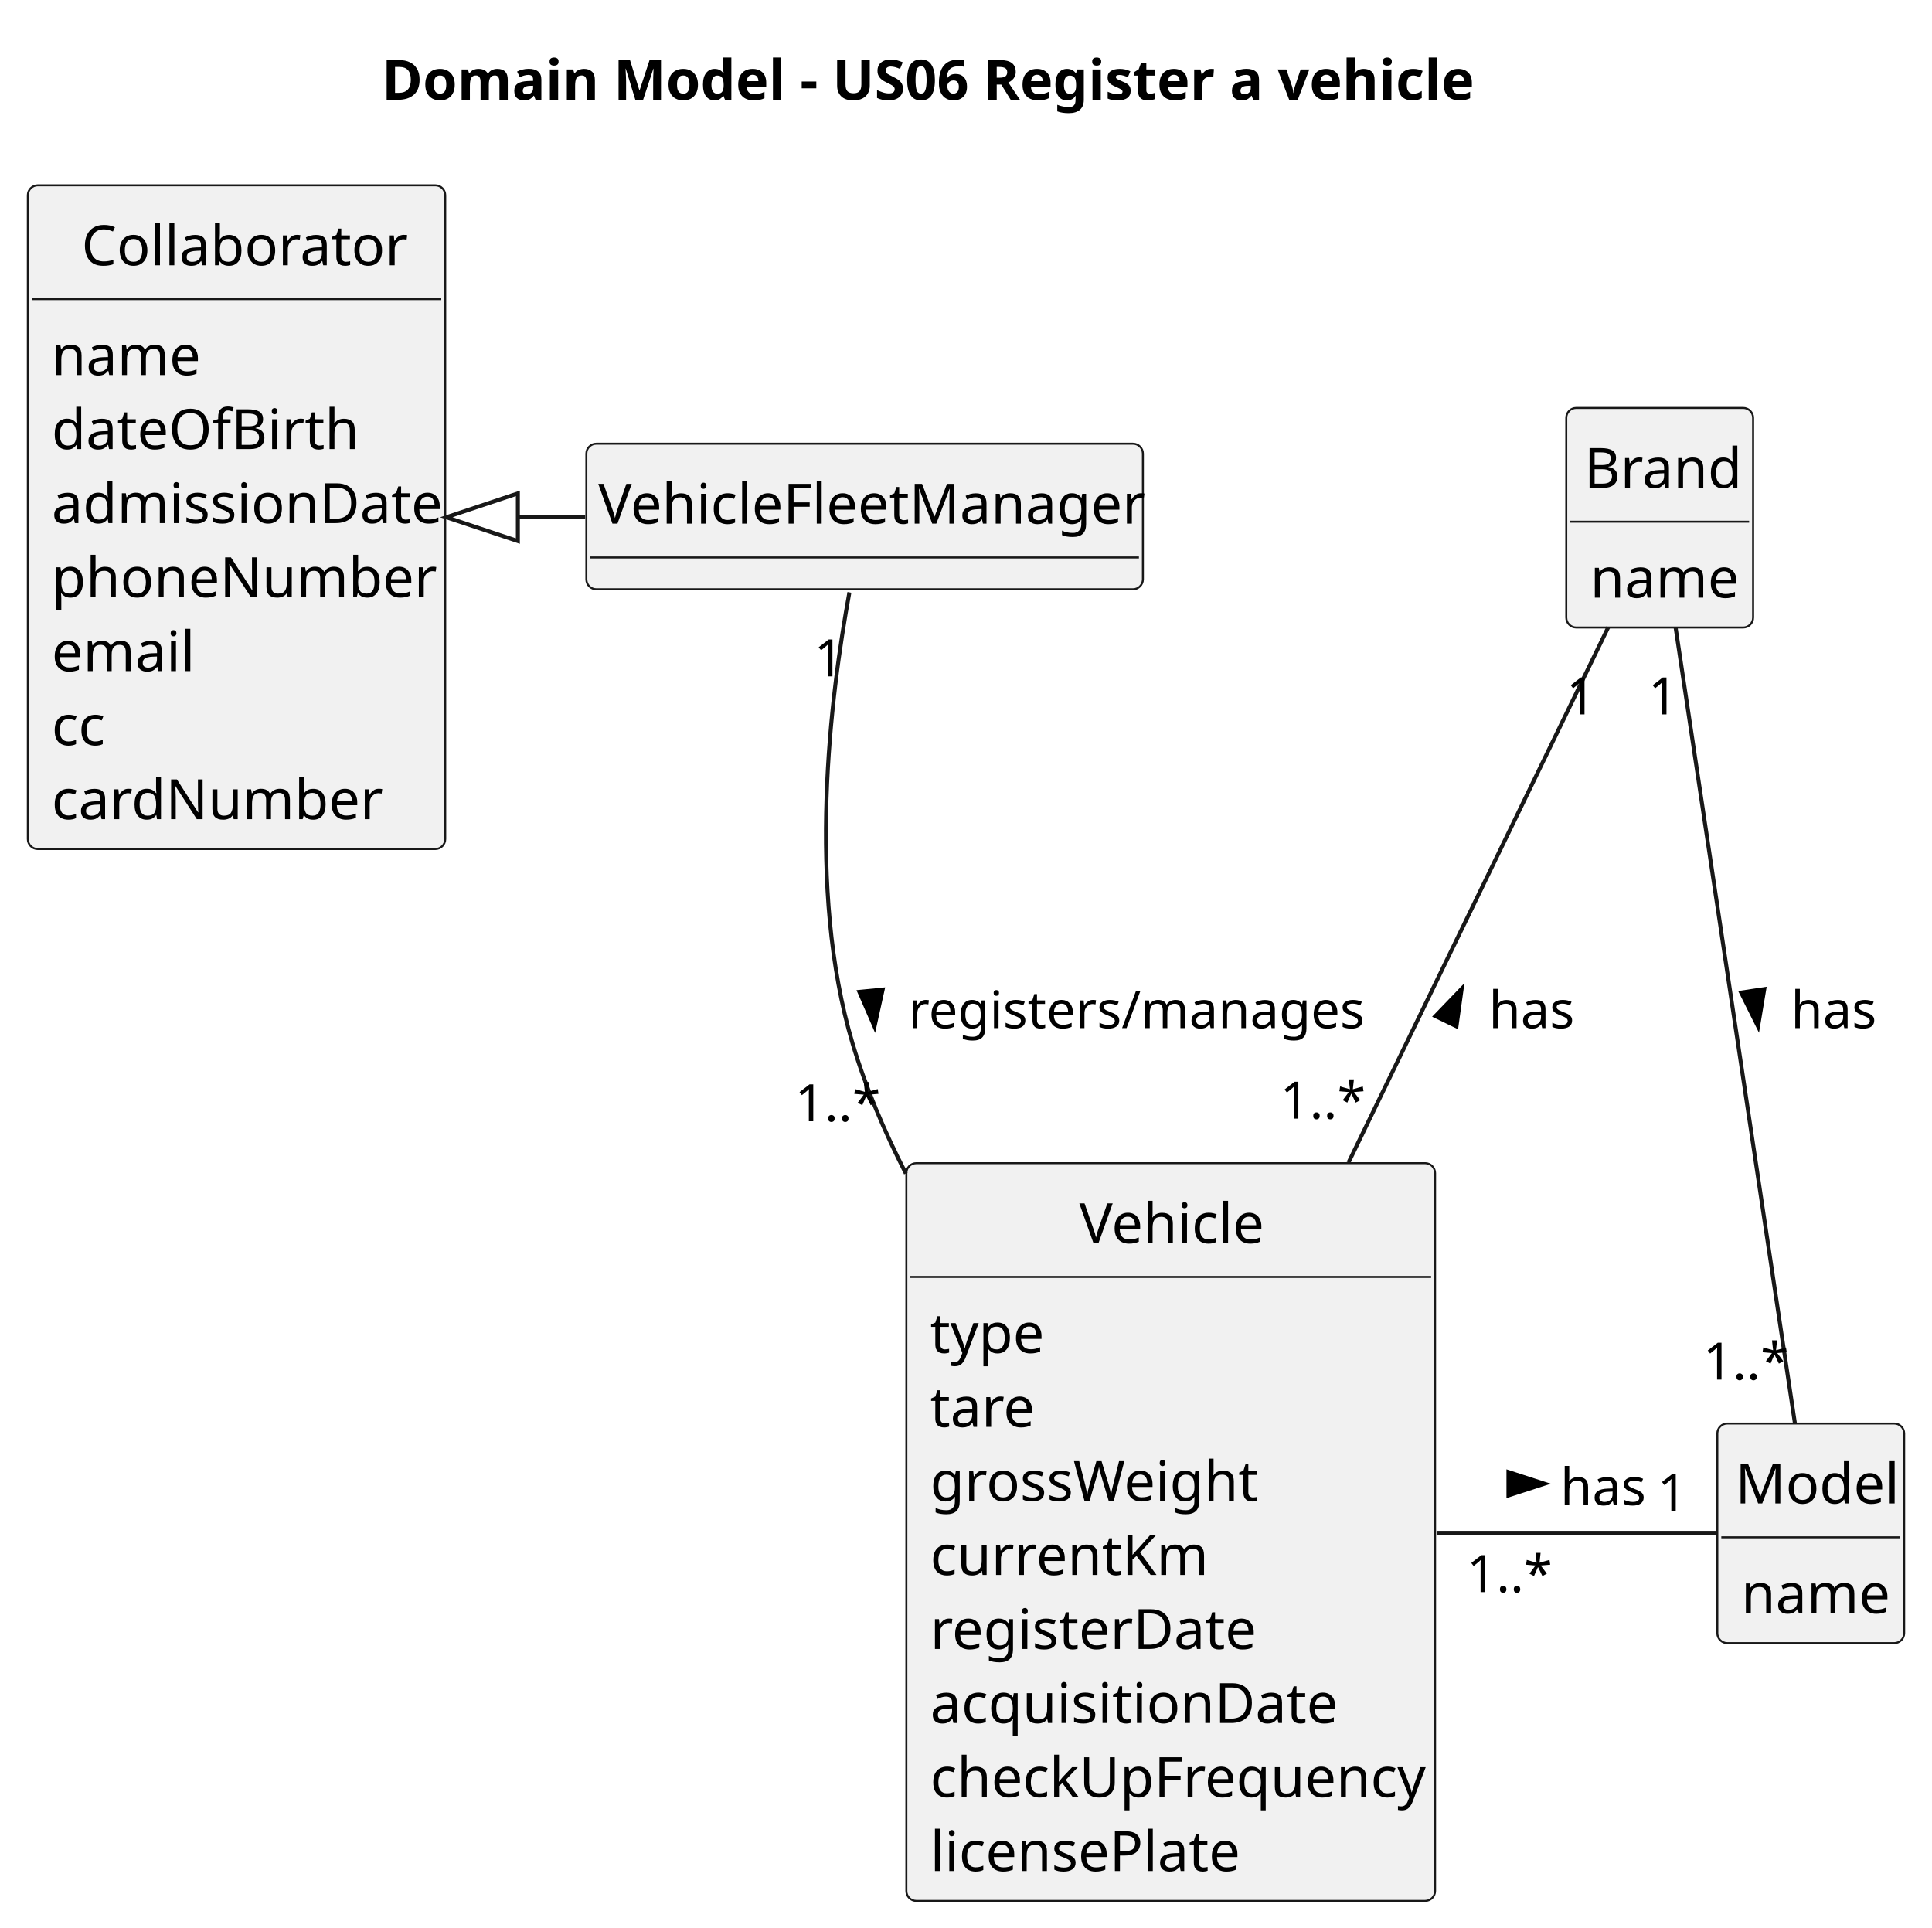
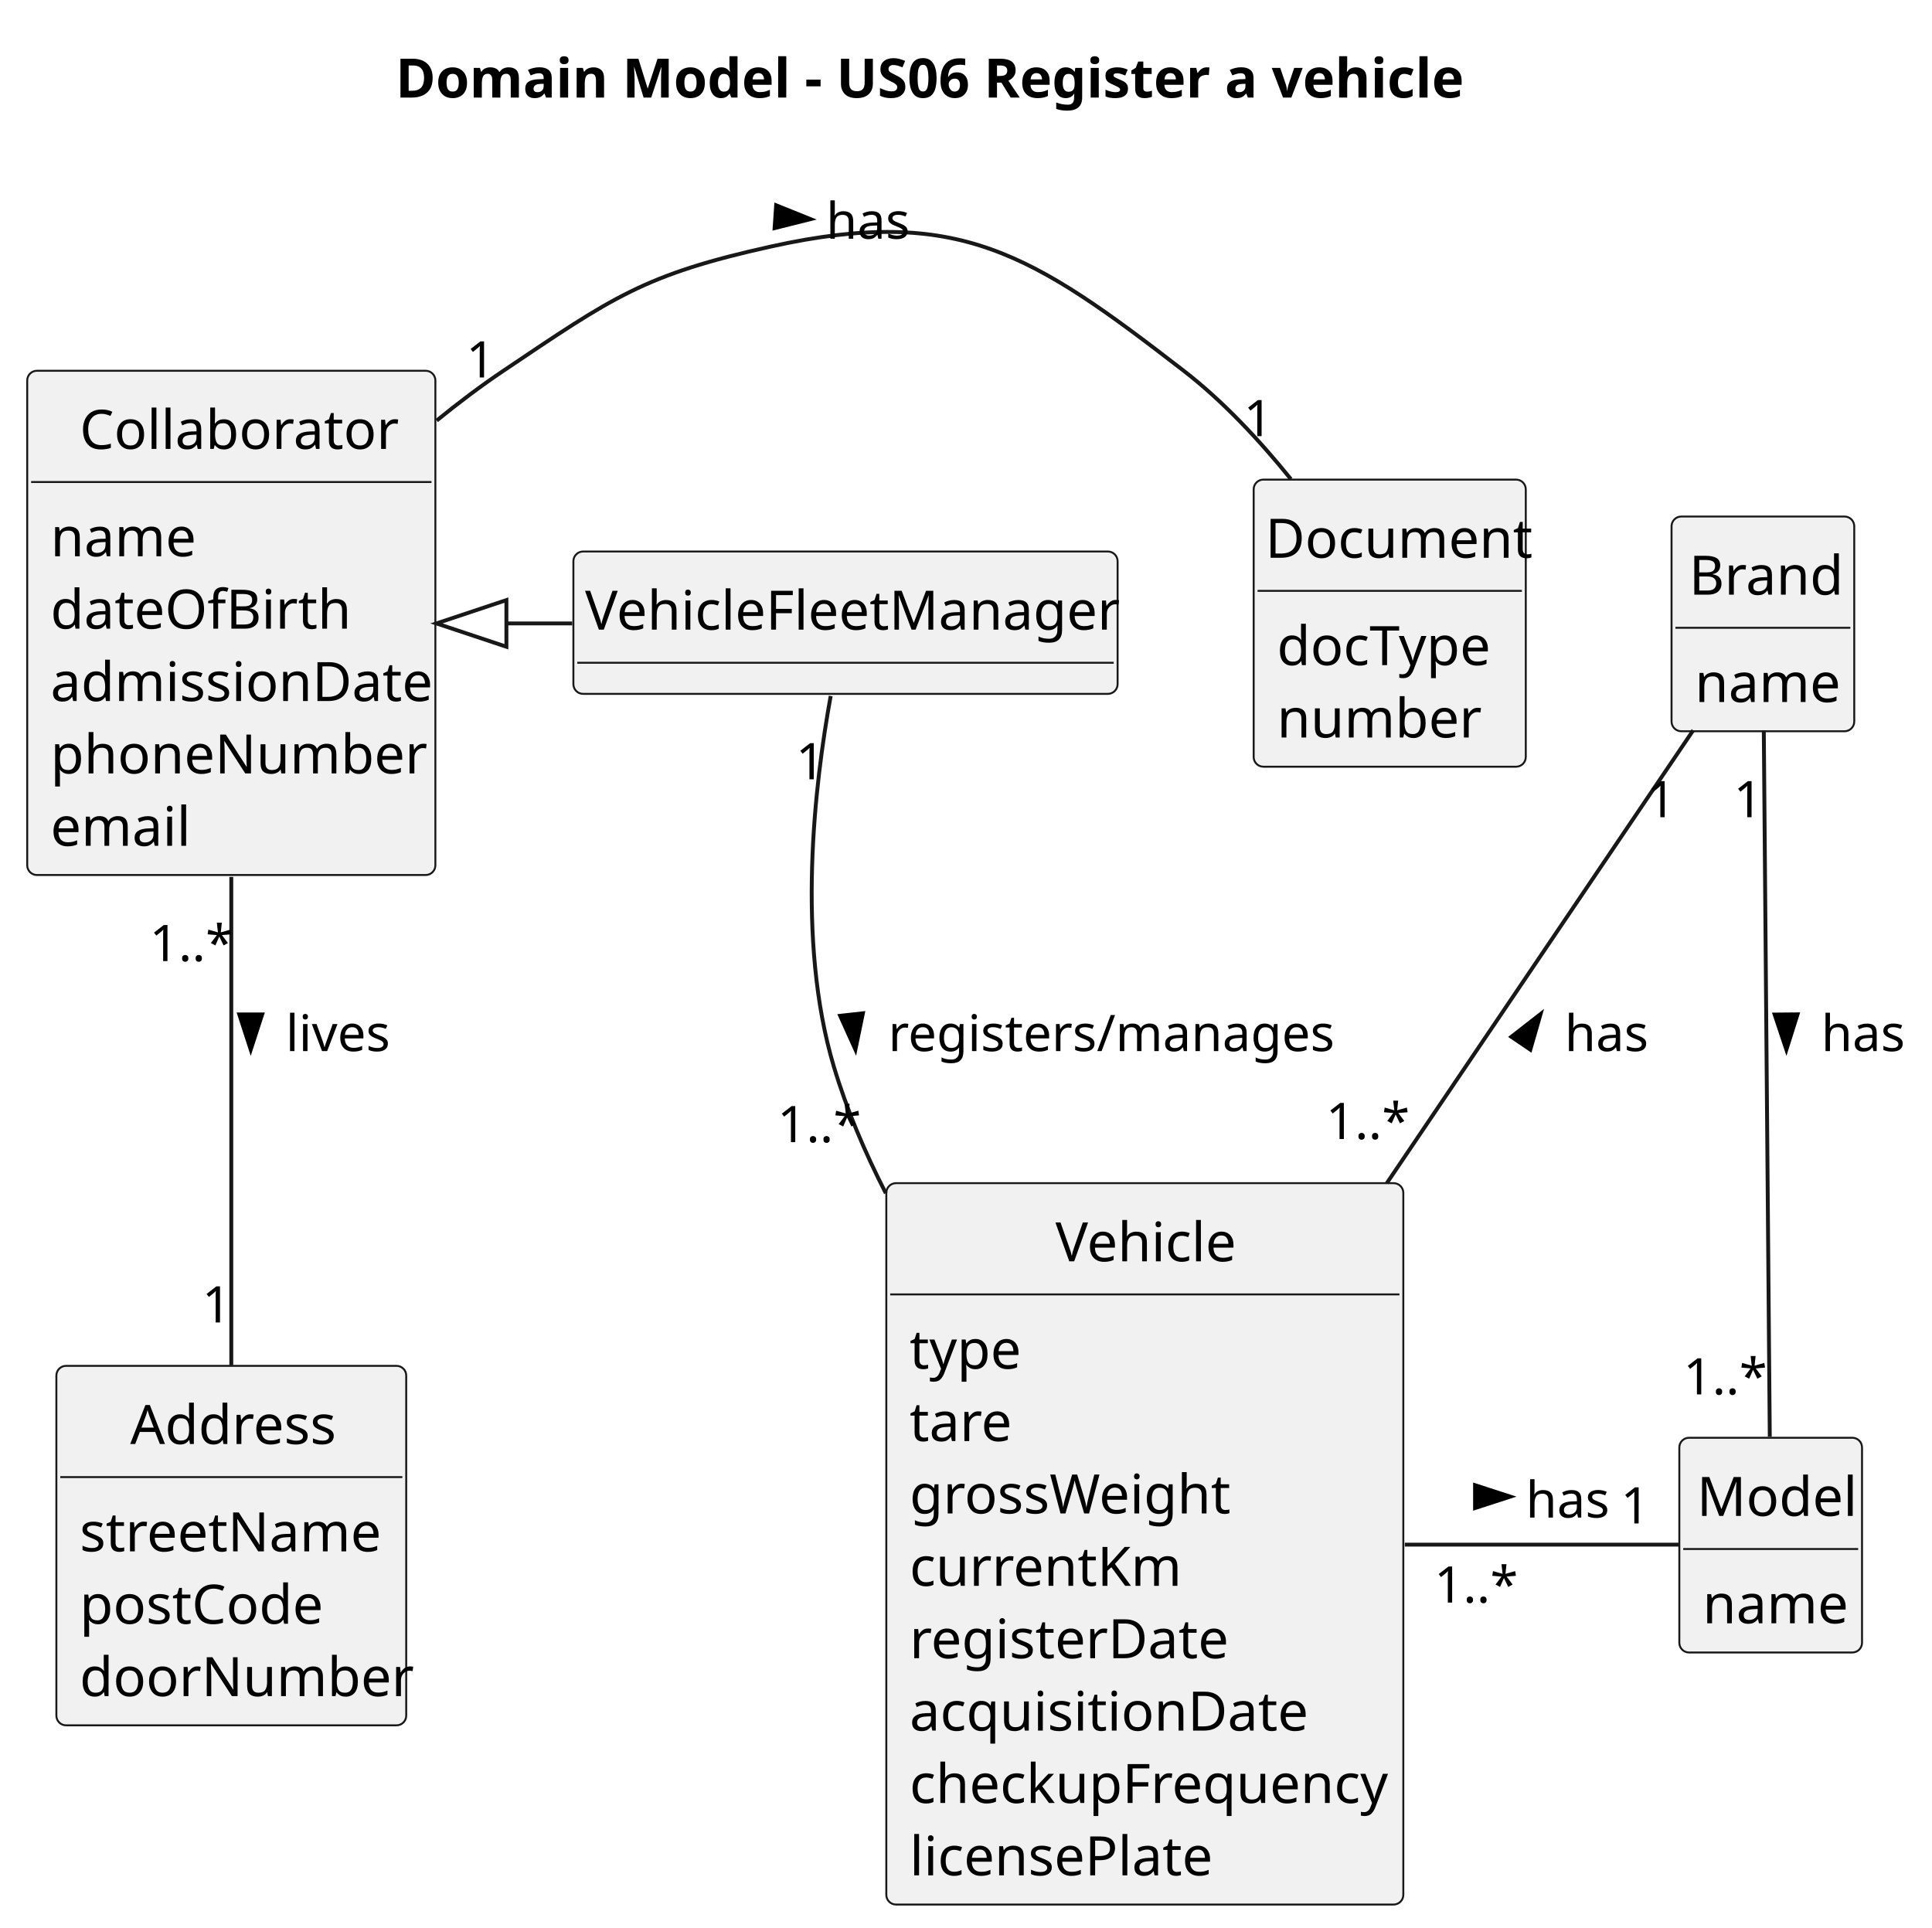
- <svg xmlns="http://www.w3.org/2000/svg" contentStyleType="text/css" height="485px" preserveAspectRatio="none" style="width:486px;height:485px;background:#FFFFFF;" version="1.1" viewBox="0 0 486 485" width="486px" zoomAndPan="magnify">
+ <svg xmlns="http://www.w3.org/2000/svg" contentStyleType="text/css" height="496px" preserveAspectRatio="none" style="width:497px;height:496px;background:#FFFFFF;" version="1.1" viewBox="0 0 497 496" width="497px" zoomAndPan="magnify">
  <defs />
  <g>
-     <text fill="#000000" font-family="sans-serif" font-size="14" font-weight="bold" lengthAdjust="spacing" textLength="280" x="96" y="25.107">Domain Model - US06 Register a vehicle</text>
+     <text fill="#000000" font-family="sans-serif" font-size="14" font-weight="bold" lengthAdjust="spacing" textLength="280" x="101.75" y="25.107">Domain Model - US06 Register a vehicle</text>
    <g id="elem_Collaborator">
-       <rect codeLine="10" fill="#F1F1F1" height="166.969" id="Collaborator" rx="2.5" ry="2.5" style="stroke:#181818;stroke-width:0.5;" width="105" x="7" y="46.621" />
-       <text fill="#000000" font-family="sans-serif" font-size="14" lengthAdjust="spacing" textLength="78" x="20.5" y="66.728">Collaborator</text>
-       <line style="stroke:#181818;stroke-width:0.5;" x1="8" x2="111" y1="75.242" y2="75.242" />
-       <text fill="#000000" font-family="sans-serif" font-size="14" lengthAdjust="spacing" textLength="35" x="13" y="94.35">name</text>
-       <text fill="#000000" font-family="sans-serif" font-size="14" lengthAdjust="spacing" textLength="72" x="13" y="112.971">dateOfBirth</text>
-       <text fill="#000000" font-family="sans-serif" font-size="14" lengthAdjust="spacing" textLength="93" x="13" y="131.592">admissionDate</text>
-       <text fill="#000000" font-family="sans-serif" font-size="14" lengthAdjust="spacing" textLength="89" x="13" y="150.213">phoneNumber</text>
-       <text fill="#000000" font-family="sans-serif" font-size="14" lengthAdjust="spacing" textLength="33" x="13" y="168.834">email</text>
-       <text fill="#000000" font-family="sans-serif" font-size="14" lengthAdjust="spacing" textLength="14" x="13" y="187.455">cc</text>
-       <text fill="#000000" font-family="sans-serif" font-size="14" lengthAdjust="spacing" textLength="77" x="13" y="206.076">cardNumber</text>
+       <rect codeLine="10" fill="#F1F1F1" height="129.727" id="Collaborator" rx="2.5" ry="2.5" style="stroke:#181818;stroke-width:0.5;" width="105" x="7" y="95.384" />
+       <text fill="#000000" font-family="sans-serif" font-size="14" lengthAdjust="spacing" textLength="78" x="20.5" y="115.491">Collaborator</text>
+       <line style="stroke:#181818;stroke-width:0.5;" x1="8" x2="111" y1="124.005" y2="124.005" />
+       <text fill="#000000" font-family="sans-serif" font-size="14" lengthAdjust="spacing" textLength="35" x="13" y="143.112">name</text>
+       <text fill="#000000" font-family="sans-serif" font-size="14" lengthAdjust="spacing" textLength="72" x="13" y="161.733">dateOfBirth</text>
+       <text fill="#000000" font-family="sans-serif" font-size="14" lengthAdjust="spacing" textLength="93" x="13" y="180.355">admissionDate</text>
+       <text fill="#000000" font-family="sans-serif" font-size="14" lengthAdjust="spacing" textLength="89" x="13" y="198.976">phoneNumber</text>
+       <text fill="#000000" font-family="sans-serif" font-size="14" lengthAdjust="spacing" textLength="33" x="13" y="217.597">email</text>
+     </g>
+     <g id="elem_Document">
+       <rect codeLine="18" fill="#F1F1F1" height="73.863" id="Document" rx="2.5" ry="2.5" style="stroke:#181818;stroke-width:0.5;" width="70" x="322.5" y="123.384" />
+       <text fill="#000000" font-family="sans-serif" font-size="14" lengthAdjust="spacing" textLength="64" x="325.5" y="143.491">Document</text>
+       <line style="stroke:#181818;stroke-width:0.5;" x1="323.5" x2="391.5" y1="152.005" y2="152.005" />
+       <text fill="#000000" font-family="sans-serif" font-size="14" lengthAdjust="spacing" textLength="55" x="328.5" y="171.112">docType</text>
+       <text fill="#000000" font-family="sans-serif" font-size="14" lengthAdjust="spacing" textLength="48" x="328.5" y="189.733">number</text>
+     </g>
+     <g id="elem_Address">
+       <rect codeLine="23" fill="#F1F1F1" height="92.484" id="Address" rx="2.5" ry="2.5" style="stroke:#181818;stroke-width:0.5;" width="90" x="14.5" y="351.384" />
+       <text fill="#000000" font-family="sans-serif" font-size="14" lengthAdjust="spacing" textLength="52" x="33.5" y="371.491">Address</text>
+       <line style="stroke:#181818;stroke-width:0.5;" x1="15.5" x2="103.5" y1="380.005" y2="380.005" />
+       <text fill="#000000" font-family="sans-serif" font-size="14" lengthAdjust="spacing" textLength="72" x="20.5" y="399.112">streetName</text>
+       <text fill="#000000" font-family="sans-serif" font-size="14" lengthAdjust="spacing" textLength="61" x="20.5" y="417.733">postCode</text>
+       <text fill="#000000" font-family="sans-serif" font-size="14" lengthAdjust="spacing" textLength="78" x="20.5" y="436.354">doorNumber</text>
    </g>
    <g id="elem_VehicleFleetManager">
-       <rect codeLine="20" fill="#F1F1F1" height="36.621" id="VehicleFleetManager" rx="2.5" ry="2.5" style="stroke:#181818;stroke-width:0.5;" width="140" x="147.5" y="111.621" />
-       <text fill="#000000" font-family="sans-serif" font-size="14" lengthAdjust="spacing" textLength="134" x="150.5" y="131.728">VehicleFleetManager</text>
-       <line style="stroke:#181818;stroke-width:0.5;" x1="148.5" x2="286.5" y1="140.242" y2="140.242" />
+       <rect codeLine="29" fill="#F1F1F1" height="36.621" id="VehicleFleetManager" rx="2.5" ry="2.5" style="stroke:#181818;stroke-width:0.5;" width="140" x="147.5" y="141.884" />
+       <text fill="#000000" font-family="sans-serif" font-size="14" lengthAdjust="spacing" textLength="134" x="150.5" y="161.991">VehicleFleetManager</text>
+       <line style="stroke:#181818;stroke-width:0.5;" x1="148.5" x2="286.5" y1="170.505" y2="170.505" />
    </g>
    <g id="elem_Brand">
-       <rect codeLine="23" fill="#F1F1F1" height="55.242" id="Brand" rx="2.5" ry="2.5" style="stroke:#181818;stroke-width:0.5;" width="47" x="394" y="102.621" />
-       <text fill="#000000" font-family="sans-serif" font-size="14" lengthAdjust="spacing" textLength="38" x="398.5" y="122.728">Brand</text>
-       <line style="stroke:#181818;stroke-width:0.5;" x1="395" x2="440" y1="131.242" y2="131.242" />
-       <text fill="#000000" font-family="sans-serif" font-size="14" lengthAdjust="spacing" textLength="35" x="400" y="150.35">name</text>
+       <rect codeLine="32" fill="#F1F1F1" height="55.242" id="Brand" rx="2.5" ry="2.5" style="stroke:#181818;stroke-width:0.5;" width="47" x="430" y="132.884" />
+       <text fill="#000000" font-family="sans-serif" font-size="14" lengthAdjust="spacing" textLength="38" x="434.5" y="152.991">Brand</text>
+       <line style="stroke:#181818;stroke-width:0.5;" x1="431" x2="476" y1="161.505" y2="161.505" />
+       <text fill="#000000" font-family="sans-serif" font-size="14" lengthAdjust="spacing" textLength="35" x="436" y="180.612">name</text>
    </g>
    <g id="elem_Model">
-       <rect codeLine="27" fill="#F1F1F1" height="55.242" id="Model" rx="2.5" ry="2.5" style="stroke:#181818;stroke-width:0.5;" width="47" x="432" y="358.121" />
-       <text fill="#000000" font-family="sans-serif" font-size="14" lengthAdjust="spacing" textLength="38" x="436.5" y="378.228">Model</text>
-       <line style="stroke:#181818;stroke-width:0.5;" x1="433" x2="478" y1="386.742" y2="386.742" />
-       <text fill="#000000" font-family="sans-serif" font-size="14" lengthAdjust="spacing" textLength="35" x="438" y="405.85">name</text>
+       <rect codeLine="36" fill="#F1F1F1" height="55.242" id="Model" rx="2.5" ry="2.5" style="stroke:#181818;stroke-width:0.5;" width="47" x="432" y="369.884" />
+       <text fill="#000000" font-family="sans-serif" font-size="14" lengthAdjust="spacing" textLength="38" x="436.5" y="389.991">Model</text>
+       <line style="stroke:#181818;stroke-width:0.5;" x1="433" x2="478" y1="398.505" y2="398.505" />
+       <text fill="#000000" font-family="sans-serif" font-size="14" lengthAdjust="spacing" textLength="35" x="438" y="417.612">name</text>
    </g>
    <g id="elem_Vehicle">
-       <rect codeLine="31" fill="#F1F1F1" height="185.59" id="Vehicle" rx="2.5" ry="2.5" style="stroke:#181818;stroke-width:0.5;" width="133" x="228" y="292.621" />
-       <text fill="#000000" font-family="sans-serif" font-size="14" lengthAdjust="spacing" textLength="46" x="271.5" y="312.728">Vehicle</text>
-       <line style="stroke:#181818;stroke-width:0.5;" x1="229" x2="360" y1="321.242" y2="321.242" />
-       <text fill="#000000" font-family="sans-serif" font-size="14" lengthAdjust="spacing" textLength="27" x="234" y="340.35">type</text>
-       <text fill="#000000" font-family="sans-serif" font-size="14" lengthAdjust="spacing" textLength="25" x="234" y="358.971">tare</text>
-       <text fill="#000000" font-family="sans-serif" font-size="14" lengthAdjust="spacing" textLength="79" x="234" y="377.592">grossWeight</text>
-       <text fill="#000000" font-family="sans-serif" font-size="14" lengthAdjust="spacing" textLength="65" x="234" y="396.213">currentKm</text>
-       <text fill="#000000" font-family="sans-serif" font-size="14" lengthAdjust="spacing" textLength="78" x="234" y="414.834">registerDate</text>
-       <text fill="#000000" font-family="sans-serif" font-size="14" lengthAdjust="spacing" textLength="97" x="234" y="433.455">acquisitionDate</text>
-       <text fill="#000000" font-family="sans-serif" font-size="14" lengthAdjust="spacing" textLength="121" x="234" y="452.076">checkUpFrequency</text>
-       <text fill="#000000" font-family="sans-serif" font-size="14" lengthAdjust="spacing" textLength="76" x="234" y="470.697">licensePlate</text>
+       <rect codeLine="40" fill="#F1F1F1" height="185.59" id="Vehicle" rx="2.5" ry="2.5" style="stroke:#181818;stroke-width:0.5;" width="133" x="228" y="304.384" />
+       <text fill="#000000" font-family="sans-serif" font-size="14" lengthAdjust="spacing" textLength="46" x="271.5" y="324.491">Vehicle</text>
+       <line style="stroke:#181818;stroke-width:0.5;" x1="229" x2="360" y1="333.005" y2="333.005" />
+       <text fill="#000000" font-family="sans-serif" font-size="14" lengthAdjust="spacing" textLength="27" x="234" y="352.112">type</text>
+       <text fill="#000000" font-family="sans-serif" font-size="14" lengthAdjust="spacing" textLength="25" x="234" y="370.733">tare</text>
+       <text fill="#000000" font-family="sans-serif" font-size="14" lengthAdjust="spacing" textLength="79" x="234" y="389.354">grossWeight</text>
+       <text fill="#000000" font-family="sans-serif" font-size="14" lengthAdjust="spacing" textLength="65" x="234" y="407.976">currentKm</text>
+       <text fill="#000000" font-family="sans-serif" font-size="14" lengthAdjust="spacing" textLength="78" x="234" y="426.597">registerDate</text>
+       <text fill="#000000" font-family="sans-serif" font-size="14" lengthAdjust="spacing" textLength="97" x="234" y="445.218">acquisitionDate</text>
+       <text fill="#000000" font-family="sans-serif" font-size="14" lengthAdjust="spacing" textLength="121" x="234" y="463.839">checkupFrequency</text>
+       <text fill="#000000" font-family="sans-serif" font-size="14" lengthAdjust="spacing" textLength="76" x="234" y="482.46">licensePlate</text>
+     </g>
+     <g id="link_Collaborator_Document">
+       <path codeLine="51" d="M112.34,108.194 C117.95,103.624 123.72,99.264 129.5,95.384 C157.56,76.544 165.49,70.664 198.5,63.384 C246.56,52.784 265.56,65.294 304.5,95.384 C314.64,103.214 324.07,113.344 332.08,123.264 " fill="none" id="Collaborator-Document" style="stroke:#181818;stroke-width:1.0;" />
+       <polygon fill="#000000" points="208.488,56.371,199.666,52.821,199.263,58.685,208.488,56.371" style="stroke:#000000;stroke-width:1.0;" />
+       <text fill="#000000" font-family="sans-serif" font-size="13" lengthAdjust="spacing" textLength="21" x="212.5" y="61.412">has</text>
+       <text fill="#000000" font-family="sans-serif" font-size="13" lengthAdjust="spacing" textLength="7" x="119.911" y="97.105">1</text>
+       <text fill="#000000" font-family="sans-serif" font-size="13" lengthAdjust="spacing" textLength="7" x="319.929" y="112.204">1</text>
+     </g>
+     <g id="link_Collaborator_Address">
+       <path codeLine="53" d="M59.5,225.594 C59.5,265.414 59.5,315.594 59.5,351.234 " fill="none" id="Collaborator-Address" style="stroke:#181818;stroke-width:1.0;" />
+       <polygon fill="#000000" points="64.5,270.029,67.439,260.984,61.561,260.984,64.5,270.029" style="stroke:#000000;stroke-width:1.0;" />
+       <text fill="#000000" font-family="sans-serif" font-size="13" lengthAdjust="spacing" textLength="25" x="73.5" y="270.412">lives</text>
+       <text fill="#000000" font-family="sans-serif" font-size="13" lengthAdjust="spacing" textLength="20" x="38.469" y="247.253">1..*</text>
+       <text fill="#000000" font-family="sans-serif" font-size="13" lengthAdjust="spacing" textLength="7" x="51.986" y="340.221">1</text>
    </g>
    <g id="link_Collaborator_VehicleFleetManager">
-       <path codeLine="42" d="M130.27,130.121 C141.92,130.121 135.56,130.121 147.21,130.121 " fill="none" id="Collaborator-backto-VehicleFleetManager" style="stroke:#181818;stroke-width:1.0;" />
-       <polygon fill="none" points="112.27,130.121,130.27,136.121,130.27,124.121,112.27,130.121" style="stroke:#181818;stroke-width:1.0;" />
+       <path codeLine="55" d="M130.27,160.384 C141.92,160.384 135.56,160.384 147.21,160.384 " fill="none" id="Collaborator-backto-VehicleFleetManager" style="stroke:#181818;stroke-width:1.0;" />
+       <polygon fill="none" points="112.27,160.384,130.27,166.384,130.27,154.384,112.27,160.384" style="stroke:#181818;stroke-width:1.0;" />
    </g>
    <g id="link_VehicleFleetManager_Vehicle">
-       <path codeLine="43" d="M213.67,149.021 C208.93,174.771 202.8,223.451 214.5,262.621 C217.8,273.661 222.45,284.631 227.87,295.211 " fill="none" id="VehicleFleetManager-Vehicle" style="stroke:#181818;stroke-width:1.0;" />
-       <polygon fill="#000000" points="219.983,258.243,222.034,248.956,216.184,249.525,219.983,258.243" style="stroke:#000000;stroke-width:1.0;" />
-       <text fill="#000000" font-family="sans-serif" font-size="13" lengthAdjust="spacing" textLength="107" x="228.5" y="258.649">registers/manages</text>
-       <text fill="#000000" font-family="sans-serif" font-size="13" lengthAdjust="spacing" textLength="7" x="204.792" y="170.156">1</text>
-       <text fill="#000000" font-family="sans-serif" font-size="13" lengthAdjust="spacing" textLength="20" x="199.968" y="282.075">1..*</text>
+       <path codeLine="57" d="M213.69,179.054 C209.57,201.684 204.79,241.854 214.5,274.384 C217.8,285.424 222.45,296.394 227.87,306.974 " fill="none" id="VehicleFleetManager-Vehicle" style="stroke:#181818;stroke-width:1.0;" />
+       <polygon fill="#000000" points="220.051,269.999,221.975,260.685,216.133,261.333,220.051,269.999" style="stroke:#000000;stroke-width:1.0;" />
+       <text fill="#000000" font-family="sans-serif" font-size="13" lengthAdjust="spacing" textLength="107" x="228.5" y="270.412">registers/manages</text>
+       <text fill="#000000" font-family="sans-serif" font-size="13" lengthAdjust="spacing" textLength="7" x="204.725" y="200.474">1</text>
+       <text fill="#000000" font-family="sans-serif" font-size="13" lengthAdjust="spacing" textLength="20" x="199.968" y="293.838">1..*</text>
    </g>
    <g id="link_Brand_Model">
-       <path codeLine="44" d="M421.49,157.771 C428.79,206.461 444.2,309.241 451.5,357.951 " fill="none" id="Brand-Model" style="stroke:#181818;stroke-width:1.0;" />
-       <polygon fill="#000000" points="442.241,258.211,443.807,248.831,437.994,249.702,442.241,258.211" style="stroke:#000000;stroke-width:1.0;" />
-       <text fill="#000000" font-family="sans-serif" font-size="13" lengthAdjust="spacing" textLength="21" x="450.5" y="258.649">has</text>
-       <text fill="#000000" font-family="sans-serif" font-size="13" lengthAdjust="spacing" textLength="7" x="414.597" y="179.713">1</text>
-       <text fill="#000000" font-family="sans-serif" font-size="13" lengthAdjust="spacing" textLength="20" x="428.438" y="347.073">1..*</text>
+       <path codeLine="58" d="M453.73,187.884 C454.11,233.014 454.89,324.304 455.27,369.624 " fill="none" id="Brand-Model" style="stroke:#181818;stroke-width:1.0;" />
+       <polygon fill="#000000" points="459.542,270.029,462.404,260.959,456.527,261.009,459.542,270.029" style="stroke:#000000;stroke-width:1.0;" />
+       <text fill="#000000" font-family="sans-serif" font-size="13" lengthAdjust="spacing" textLength="21" x="468.5" y="270.412">has</text>
+       <text fill="#000000" font-family="sans-serif" font-size="13" lengthAdjust="spacing" textLength="7" x="445.974" y="210.243">1</text>
+       <text fill="#000000" font-family="sans-serif" font-size="13" lengthAdjust="spacing" textLength="20" x="433.032" y="358.726">1..*</text>
    </g>
    <g id="link_Brand_Vehicle">
-       <path codeLine="45" d="M404.57,157.771 C389.12,189.611 362.44,244.601 339.22,292.461 " fill="none" id="Brand-Vehicle" style="stroke:#181818;stroke-width:1.0;" />
-       <polygon fill="#000000" points="367.683,248.768,361.09,255.623,366.378,258.189,367.683,248.768" style="stroke:#000000;stroke-width:1.0;" />
-       <text fill="#000000" font-family="sans-serif" font-size="13" lengthAdjust="spacing" textLength="21" x="374.5" y="258.649">has</text>
-       <text fill="#000000" font-family="sans-serif" font-size="13" lengthAdjust="spacing" textLength="7" x="393.976" y="179.713">1</text>
-       <text fill="#000000" font-family="sans-serif" font-size="13" lengthAdjust="spacing" textLength="20" x="321.987" y="281.416">1..*</text>
+       <path codeLine="59" d="M435.57,187.884 C416.44,216.154 385.07,262.524 356.76,304.374 " fill="none" id="Brand-Vehicle" style="stroke:#181818;stroke-width:1.0;" />
+       <polygon fill="#000000" points="396.302,260.888,388.799,266.733,393.668,270.026,396.302,260.888" style="stroke:#000000;stroke-width:1.0;" />
+       <text fill="#000000" font-family="sans-serif" font-size="13" lengthAdjust="spacing" textLength="21" x="402.5" y="270.412">has</text>
+       <text fill="#000000" font-family="sans-serif" font-size="13" lengthAdjust="spacing" textLength="7" x="423.614" y="210.243">1</text>
+       <text fill="#000000" font-family="sans-serif" font-size="13" lengthAdjust="spacing" textLength="20" x="341.088" y="293.025">1..*</text>
    </g>
    <g id="link_Vehicle_Model">
-       <path codeLine="46" d="M361.38,385.621 C386.43,385.621 413.3,385.621 431.89,385.621 " fill="none" id="Vehicle-Model" style="stroke:#181818;stroke-width:1.0;" />
-       <polygon fill="#000000" points="388.5,373.267,379.455,370.328,379.455,376.205,388.5,373.267" style="stroke:#000000;stroke-width:1.0;" />
-       <text fill="#000000" font-family="sans-serif" font-size="13" lengthAdjust="spacing" textLength="21" x="392.5" y="378.649">has</text>
-       <text fill="#000000" font-family="sans-serif" font-size="13" lengthAdjust="spacing" textLength="20" x="368.948" y="400.521">1..*</text>
-       <text fill="#000000" font-family="sans-serif" font-size="13" lengthAdjust="spacing" textLength="7" x="416.926" y="380.16">1</text>
+       <path codeLine="60" d="M361.38,397.384 C386.43,397.384 413.3,397.384 431.89,397.384 " fill="none" id="Vehicle-Model" style="stroke:#181818;stroke-width:1.0;" />
+       <polygon fill="#000000" points="388.5,385.029,379.455,382.09,379.455,387.968,388.5,385.029" style="stroke:#000000;stroke-width:1.0;" />
+       <text fill="#000000" font-family="sans-serif" font-size="13" lengthAdjust="spacing" textLength="21" x="392.5" y="390.412">has</text>
+       <text fill="#000000" font-family="sans-serif" font-size="13" lengthAdjust="spacing" textLength="20" x="368.948" y="412.283">1..*</text>
+       <text fill="#000000" font-family="sans-serif" font-size="13" lengthAdjust="spacing" textLength="7" x="416.926" y="391.922">1</text>
    </g>
  </g>
</svg>
